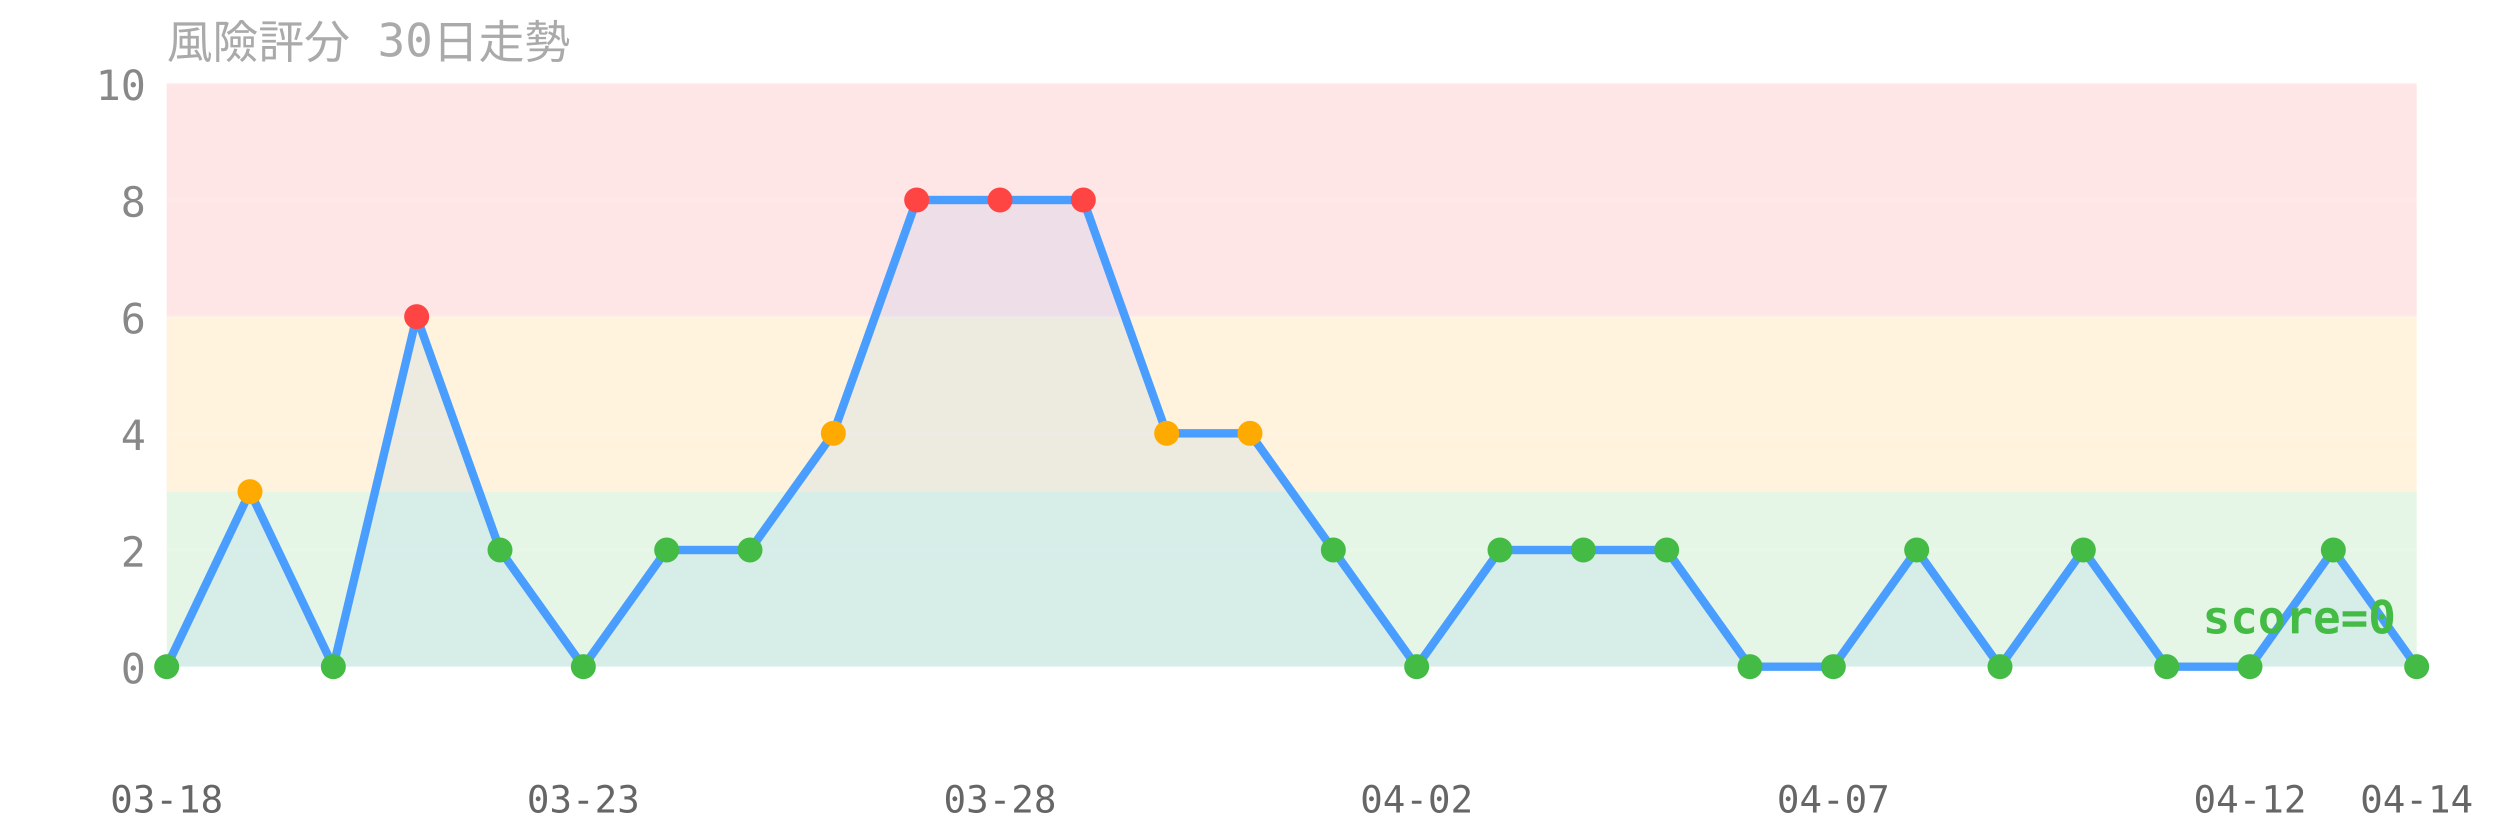
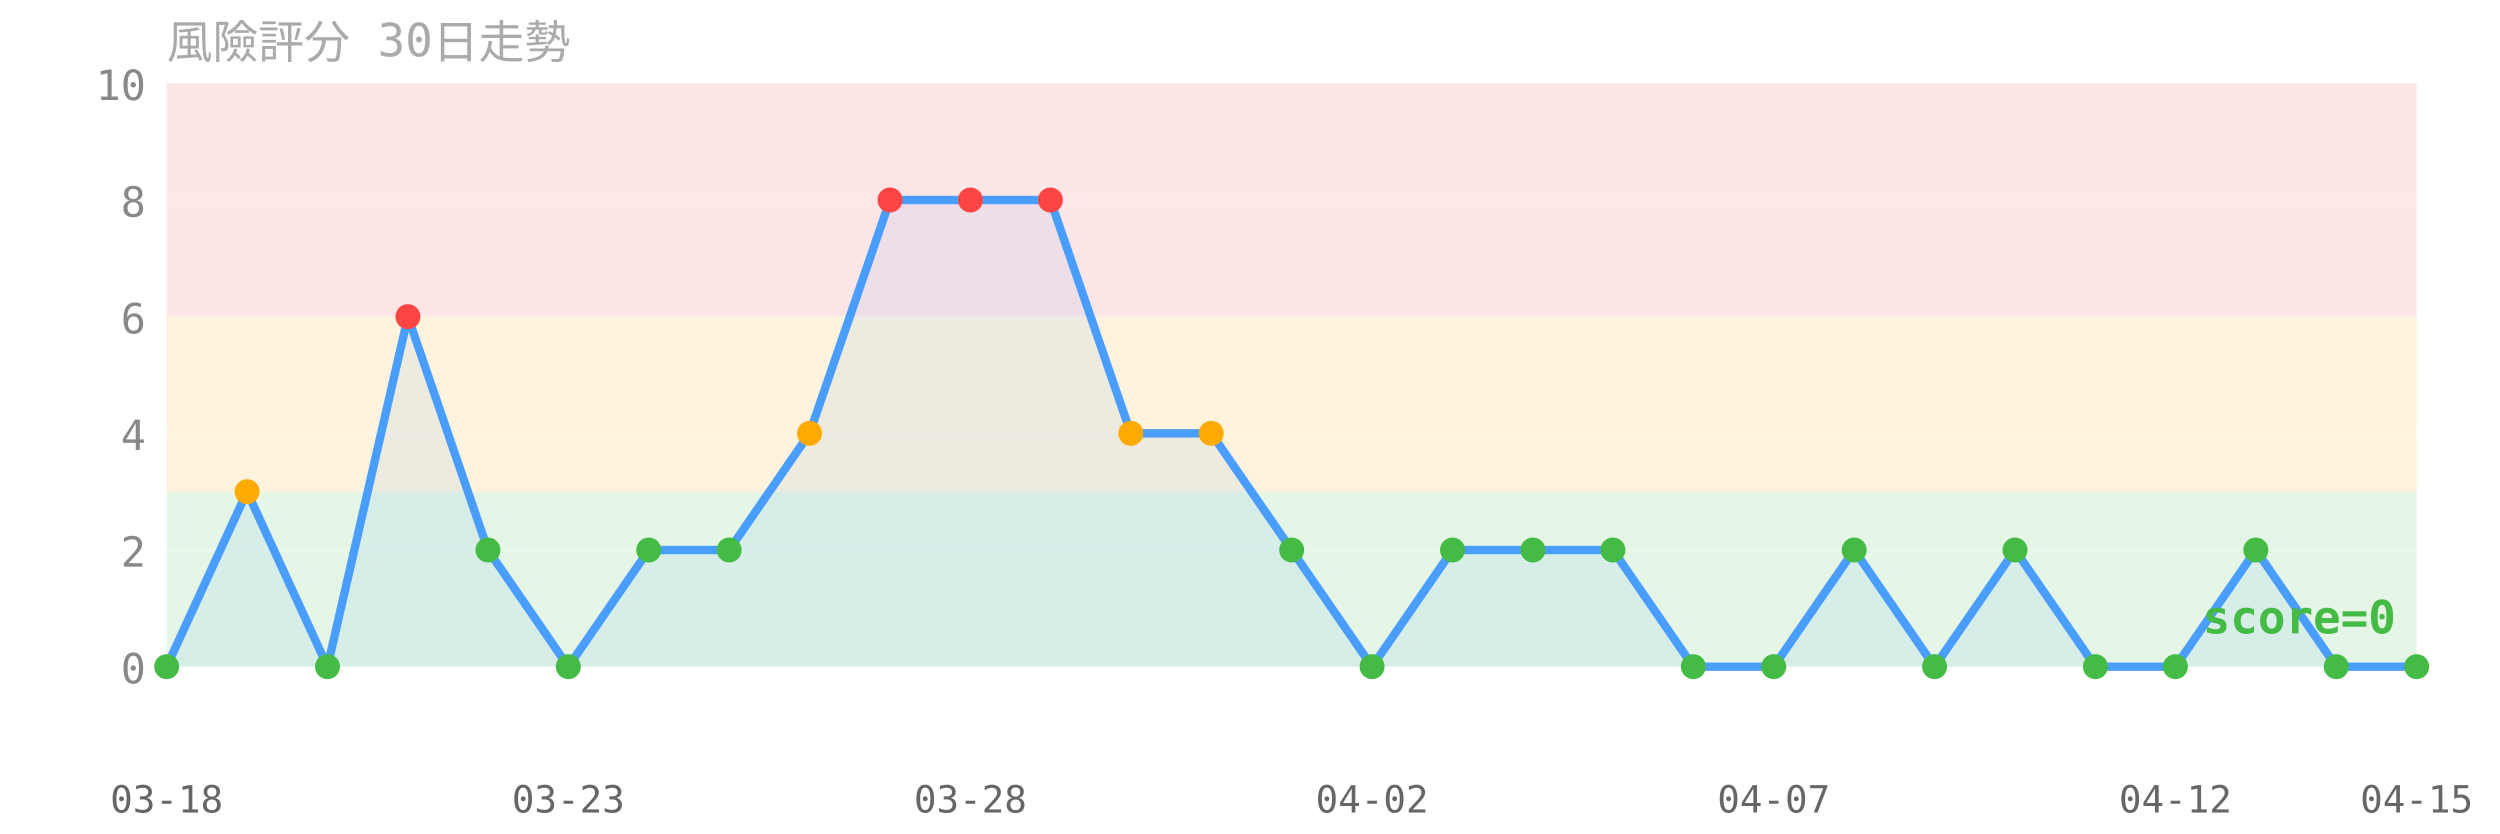
<svg xmlns="http://www.w3.org/2000/svg" width="600" height="200" style="background:#0b0f19;font-family:monospace">
  <rect x="40" y="20.0" width="540" height="56.0" fill="#ff444422" />
  <rect x="40" y="76.0" width="540" height="42.0" fill="#ffaa0022" />
  <rect x="40" y="118.0" width="540" height="42.0" fill="#44bb4422" />
  <line x1="40" y1="160.0" x2="580" y2="160.0" stroke="#ffffff18" stroke-width="1" />
  <text x="35" y="164.0" fill="#888" font-size="10" text-anchor="end">0</text>
  <line x1="40" y1="132.0" x2="580" y2="132.0" stroke="#ffffff18" stroke-width="1" />
  <text x="35" y="136.0" fill="#888" font-size="10" text-anchor="end">2</text>
  <line x1="40" y1="104.0" x2="580" y2="104.0" stroke="#ffffff18" stroke-width="1" />
  <text x="35" y="108.0" fill="#888" font-size="10" text-anchor="end">4</text>
  <line x1="40" y1="76.0" x2="580" y2="76.0" stroke="#ffffff18" stroke-width="1" />
  <text x="35" y="80.0" fill="#888" font-size="10" text-anchor="end">6</text>
  <line x1="40" y1="48.0" x2="580" y2="48.0" stroke="#ffffff18" stroke-width="1" />
  <text x="35" y="52.0" fill="#888" font-size="10" text-anchor="end">8</text>
  <line x1="40" y1="20.0" x2="580" y2="20.0" stroke="#ffffff18" stroke-width="1" />
  <text x="35" y="24.0" fill="#888" font-size="10" text-anchor="end">10</text>
-   <polyline points="40.0,160.0 60.0,118.0 80.0,160.0 100.0,76.0 120.0,132.0 140.0,160.0 160.0,132.0 180.0,132.0 200.0,104.0 220.0,48.0 240.0,48.0 260.0,48.0 280.0,104.0 300.0,104.0 320.0,132.0 340.0,160.0 360.0,132.0 380.0,132.0 400.0,132.0 420.0,160.0 440.0,160.0 460.0,132.0 480.0,160.0 500.0,132.0 520.0,160.0 540.0,160.0 560.0,132.0 580.0,160.0" fill="none" stroke="#4a9eff" stroke-width="2" stroke-linejoin="round" />
-   <polygon points="40.0,160.0 40.0,160.0 60.0,118.0 80.0,160.0 100.0,76.0 120.0,132.0 140.0,160.0 160.0,132.0 180.0,132.0 200.0,104.0 220.0,48.0 240.0,48.0 260.0,48.0 280.0,104.0 300.0,104.0 320.0,132.0 340.0,160.0 360.0,132.0 380.0,132.0 400.0,132.0 420.0,160.0 440.0,160.0 460.0,132.0 480.0,160.0 500.0,132.0 520.0,160.0 540.0,160.0 560.0,132.0 580.0,160.0 580.0,160.0" fill="#4a9eff18" />
+   <polyline points="40.0,160.0 59.3,118.0 78.6,160.0 97.9,76.0 117.1,132.0 136.4,160.0 155.7,132.0 175.0,132.0 194.3,104.0 213.6,48.0 232.9,48.0 252.1,48.0 271.4,104.0 290.7,104.0 310.0,132.0 329.3,160.0 348.6,132.0 367.9,132.0 387.1,132.0 406.4,160.0 425.7,160.0 445.0,132.0 464.3,160.0 483.6,132.0 502.9,160.0 522.1,160.0 541.4,132.0 560.7,160.0 580.0,160.0" fill="none" stroke="#4a9eff" stroke-width="2" stroke-linejoin="round" />
+   <polygon points="40.0,160.0 40.0,160.0 59.3,118.0 78.6,160.0 97.9,76.0 117.1,132.0 136.4,160.0 155.7,132.0 175.0,132.0 194.3,104.0 213.6,48.0 232.9,48.0 252.1,48.0 271.4,104.0 290.7,104.0 310.0,132.0 329.3,160.0 348.6,132.0 367.9,132.0 387.1,132.0 406.4,160.0 425.7,160.0 445.0,132.0 464.3,160.0 483.6,132.0 502.9,160.0 522.1,160.0 541.4,132.0 560.7,160.0 580.0,160.0 580.0,160.0" fill="#4a9eff18" />
  <circle cx="40.0" cy="160.0" r="3" fill="#44bb44" />
-   <circle cx="60.0" cy="118.0" r="3" fill="#ffaa00" />
-   <circle cx="80.0" cy="160.0" r="3" fill="#44bb44" />
-   <circle cx="100.0" cy="76.0" r="3" fill="#ff4444" />
-   <circle cx="120.0" cy="132.0" r="3" fill="#44bb44" />
-   <circle cx="140.0" cy="160.0" r="3" fill="#44bb44" />
-   <circle cx="160.0" cy="132.0" r="3" fill="#44bb44" />
-   <circle cx="180.0" cy="132.0" r="3" fill="#44bb44" />
-   <circle cx="200.0" cy="104.0" r="3" fill="#ffaa00" />
-   <circle cx="220.0" cy="48.0" r="3" fill="#ff4444" />
-   <circle cx="240.0" cy="48.0" r="3" fill="#ff4444" />
-   <circle cx="260.0" cy="48.0" r="3" fill="#ff4444" />
-   <circle cx="280.0" cy="104.0" r="3" fill="#ffaa00" />
-   <circle cx="300.0" cy="104.0" r="3" fill="#ffaa00" />
-   <circle cx="320.0" cy="132.0" r="3" fill="#44bb44" />
-   <circle cx="340.0" cy="160.0" r="3" fill="#44bb44" />
-   <circle cx="360.0" cy="132.0" r="3" fill="#44bb44" />
-   <circle cx="380.0" cy="132.0" r="3" fill="#44bb44" />
-   <circle cx="400.0" cy="132.0" r="3" fill="#44bb44" />
-   <circle cx="420.0" cy="160.0" r="3" fill="#44bb44" />
-   <circle cx="440.0" cy="160.0" r="3" fill="#44bb44" />
-   <circle cx="460.0" cy="132.0" r="3" fill="#44bb44" />
-   <circle cx="480.0" cy="160.0" r="3" fill="#44bb44" />
-   <circle cx="500.0" cy="132.0" r="3" fill="#44bb44" />
-   <circle cx="520.0" cy="160.0" r="3" fill="#44bb44" />
-   <circle cx="540.0" cy="160.0" r="3" fill="#44bb44" />
-   <circle cx="560.0" cy="132.0" r="3" fill="#44bb44" />
+   <circle cx="59.3" cy="118.0" r="3" fill="#ffaa00" />
+   <circle cx="78.6" cy="160.0" r="3" fill="#44bb44" />
+   <circle cx="97.9" cy="76.0" r="3" fill="#ff4444" />
+   <circle cx="117.1" cy="132.0" r="3" fill="#44bb44" />
+   <circle cx="136.4" cy="160.0" r="3" fill="#44bb44" />
+   <circle cx="155.7" cy="132.0" r="3" fill="#44bb44" />
+   <circle cx="175.0" cy="132.0" r="3" fill="#44bb44" />
+   <circle cx="194.3" cy="104.0" r="3" fill="#ffaa00" />
+   <circle cx="213.6" cy="48.0" r="3" fill="#ff4444" />
+   <circle cx="232.9" cy="48.0" r="3" fill="#ff4444" />
+   <circle cx="252.1" cy="48.0" r="3" fill="#ff4444" />
+   <circle cx="271.4" cy="104.0" r="3" fill="#ffaa00" />
+   <circle cx="290.7" cy="104.0" r="3" fill="#ffaa00" />
+   <circle cx="310.0" cy="132.0" r="3" fill="#44bb44" />
+   <circle cx="329.3" cy="160.0" r="3" fill="#44bb44" />
+   <circle cx="348.6" cy="132.0" r="3" fill="#44bb44" />
+   <circle cx="367.9" cy="132.0" r="3" fill="#44bb44" />
+   <circle cx="387.1" cy="132.0" r="3" fill="#44bb44" />
+   <circle cx="406.4" cy="160.0" r="3" fill="#44bb44" />
+   <circle cx="425.7" cy="160.0" r="3" fill="#44bb44" />
+   <circle cx="445.0" cy="132.0" r="3" fill="#44bb44" />
+   <circle cx="464.3" cy="160.0" r="3" fill="#44bb44" />
+   <circle cx="483.6" cy="132.0" r="3" fill="#44bb44" />
+   <circle cx="502.9" cy="160.0" r="3" fill="#44bb44" />
+   <circle cx="522.1" cy="160.0" r="3" fill="#44bb44" />
+   <circle cx="541.4" cy="132.0" r="3" fill="#44bb44" />
+   <circle cx="560.7" cy="160.0" r="3" fill="#44bb44" />
  <circle cx="580.0" cy="160.0" r="3" fill="#44bb44" />
  <text x="40.0" y="195" fill="#666" font-size="9" text-anchor="middle">03-18</text>
-   <text x="140.0" y="195" fill="#666" font-size="9" text-anchor="middle">03-23</text>
-   <text x="240.0" y="195" fill="#666" font-size="9" text-anchor="middle">03-28</text>
-   <text x="340.0" y="195" fill="#666" font-size="9" text-anchor="middle">04-02</text>
-   <text x="440.0" y="195" fill="#666" font-size="9" text-anchor="middle">04-07</text>
-   <text x="540.0" y="195" fill="#666" font-size="9" text-anchor="middle">04-12</text>
-   <text x="580.0" y="195" fill="#666" font-size="9" text-anchor="middle">04-14</text>
+   <text x="136.4" y="195" fill="#666" font-size="9" text-anchor="middle">03-23</text>
+   <text x="232.9" y="195" fill="#666" font-size="9" text-anchor="middle">03-28</text>
+   <text x="329.3" y="195" fill="#666" font-size="9" text-anchor="middle">04-02</text>
+   <text x="425.7" y="195" fill="#666" font-size="9" text-anchor="middle">04-07</text>
+   <text x="522.1" y="195" fill="#666" font-size="9" text-anchor="middle">04-12</text>
+   <text x="580.0" y="195" fill="#666" font-size="9" text-anchor="middle">04-15</text>
  <text x="575.0" y="152.0" fill="#44bb44" font-size="11" text-anchor="end" font-weight="bold">score=0</text>
  <text x="40" y="14" fill="#aaa" font-size="11">風險評分 30日走勢</text>
</svg>
